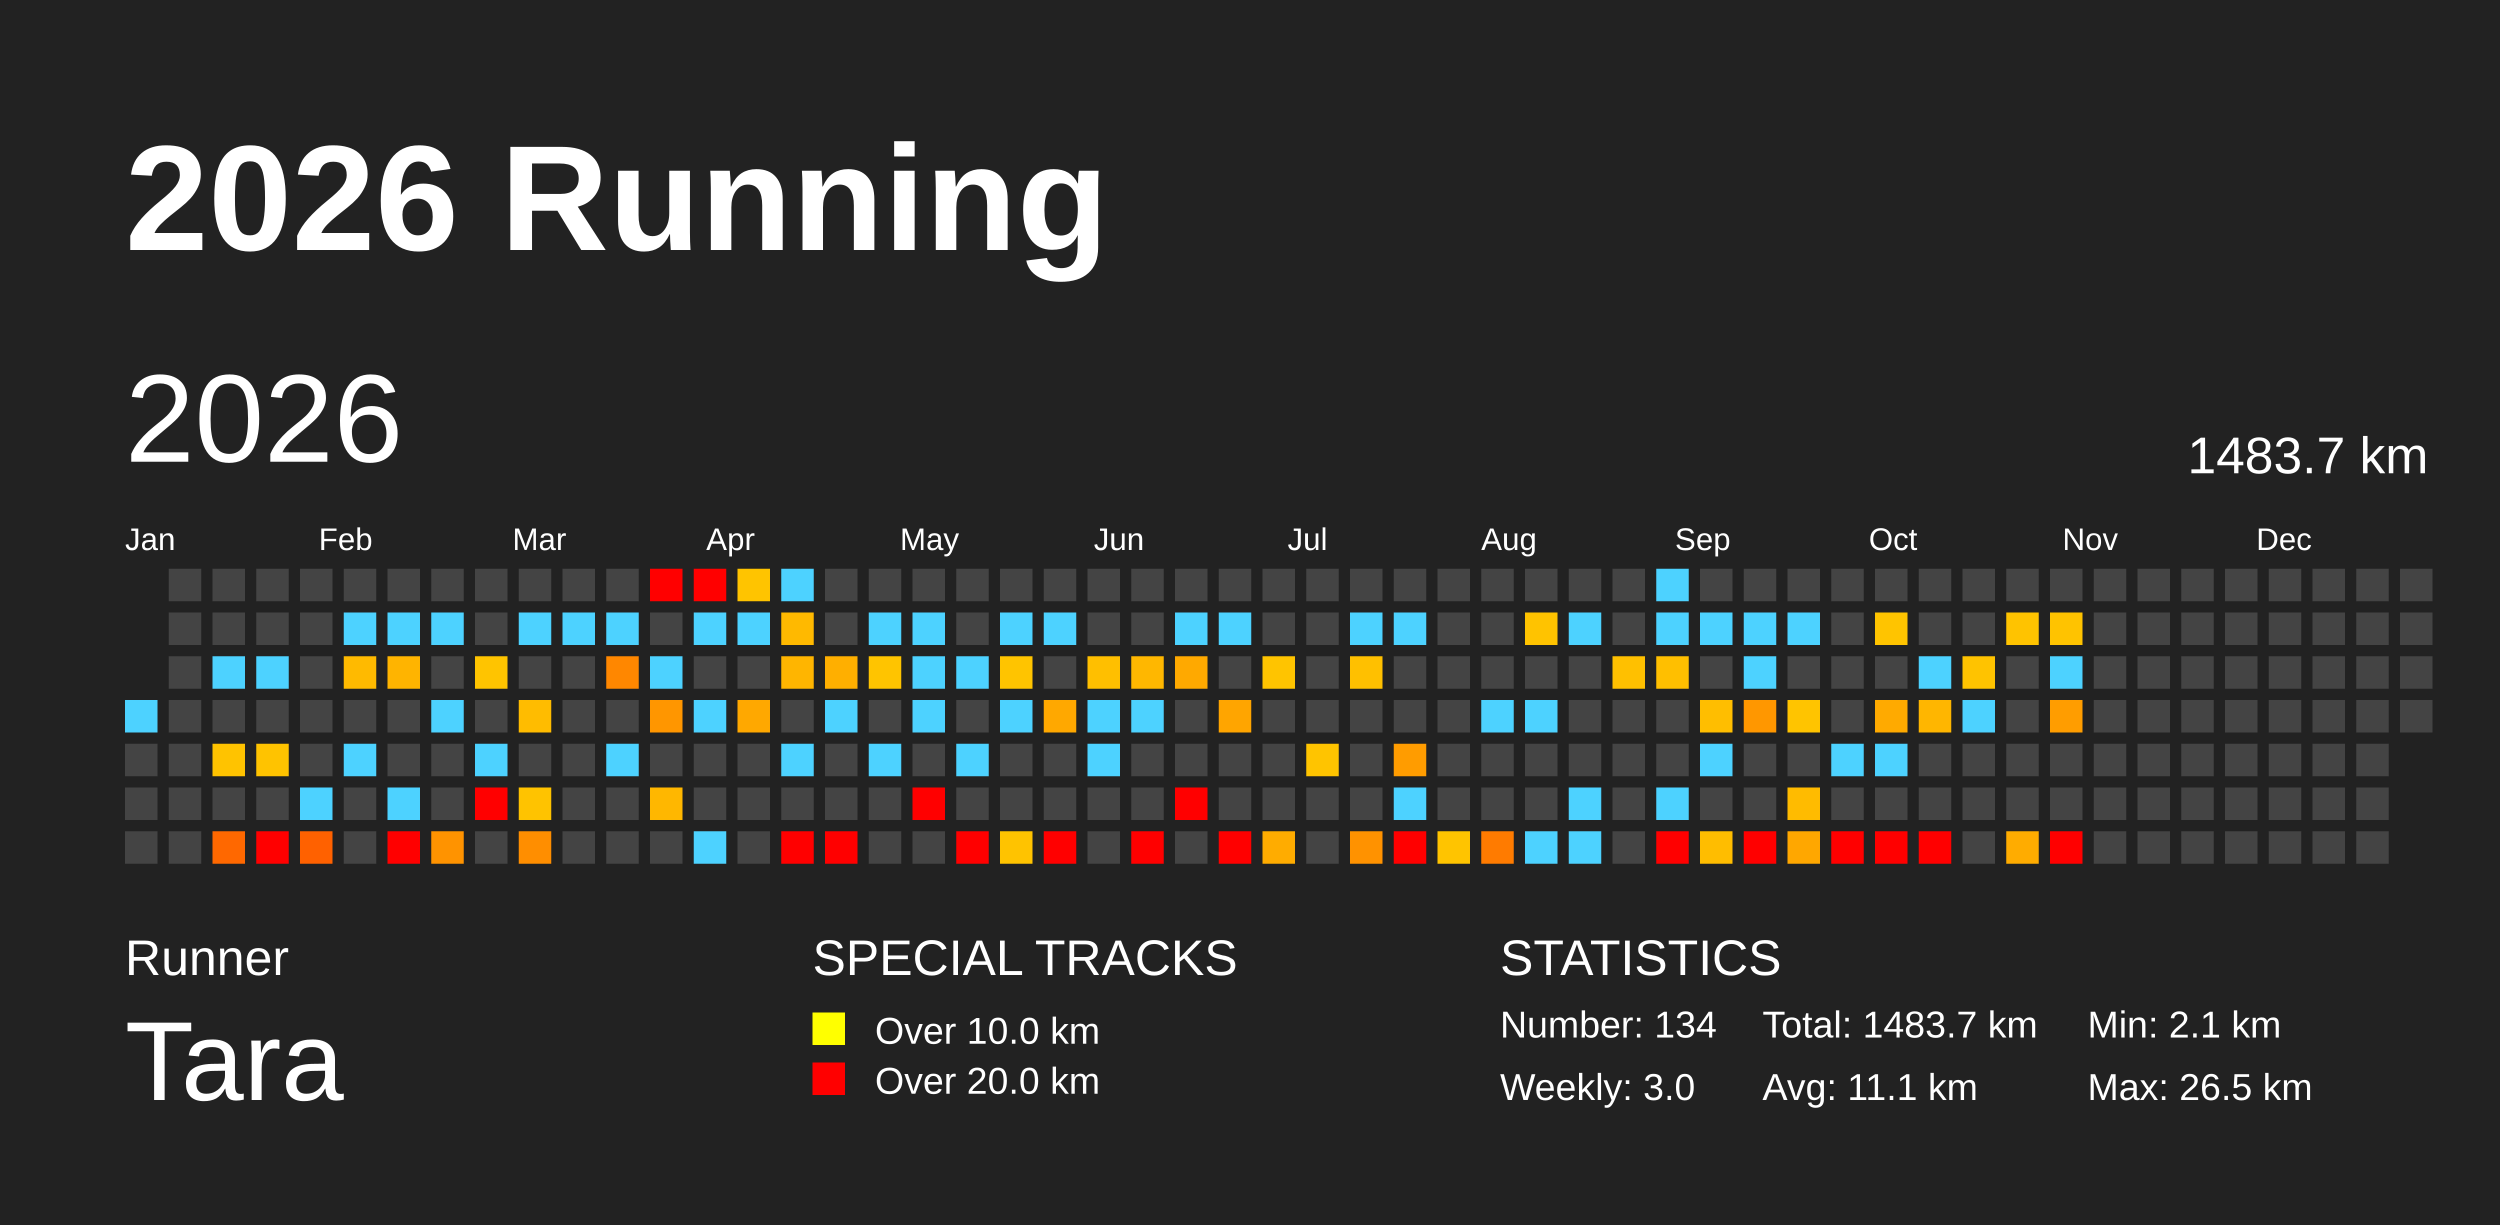
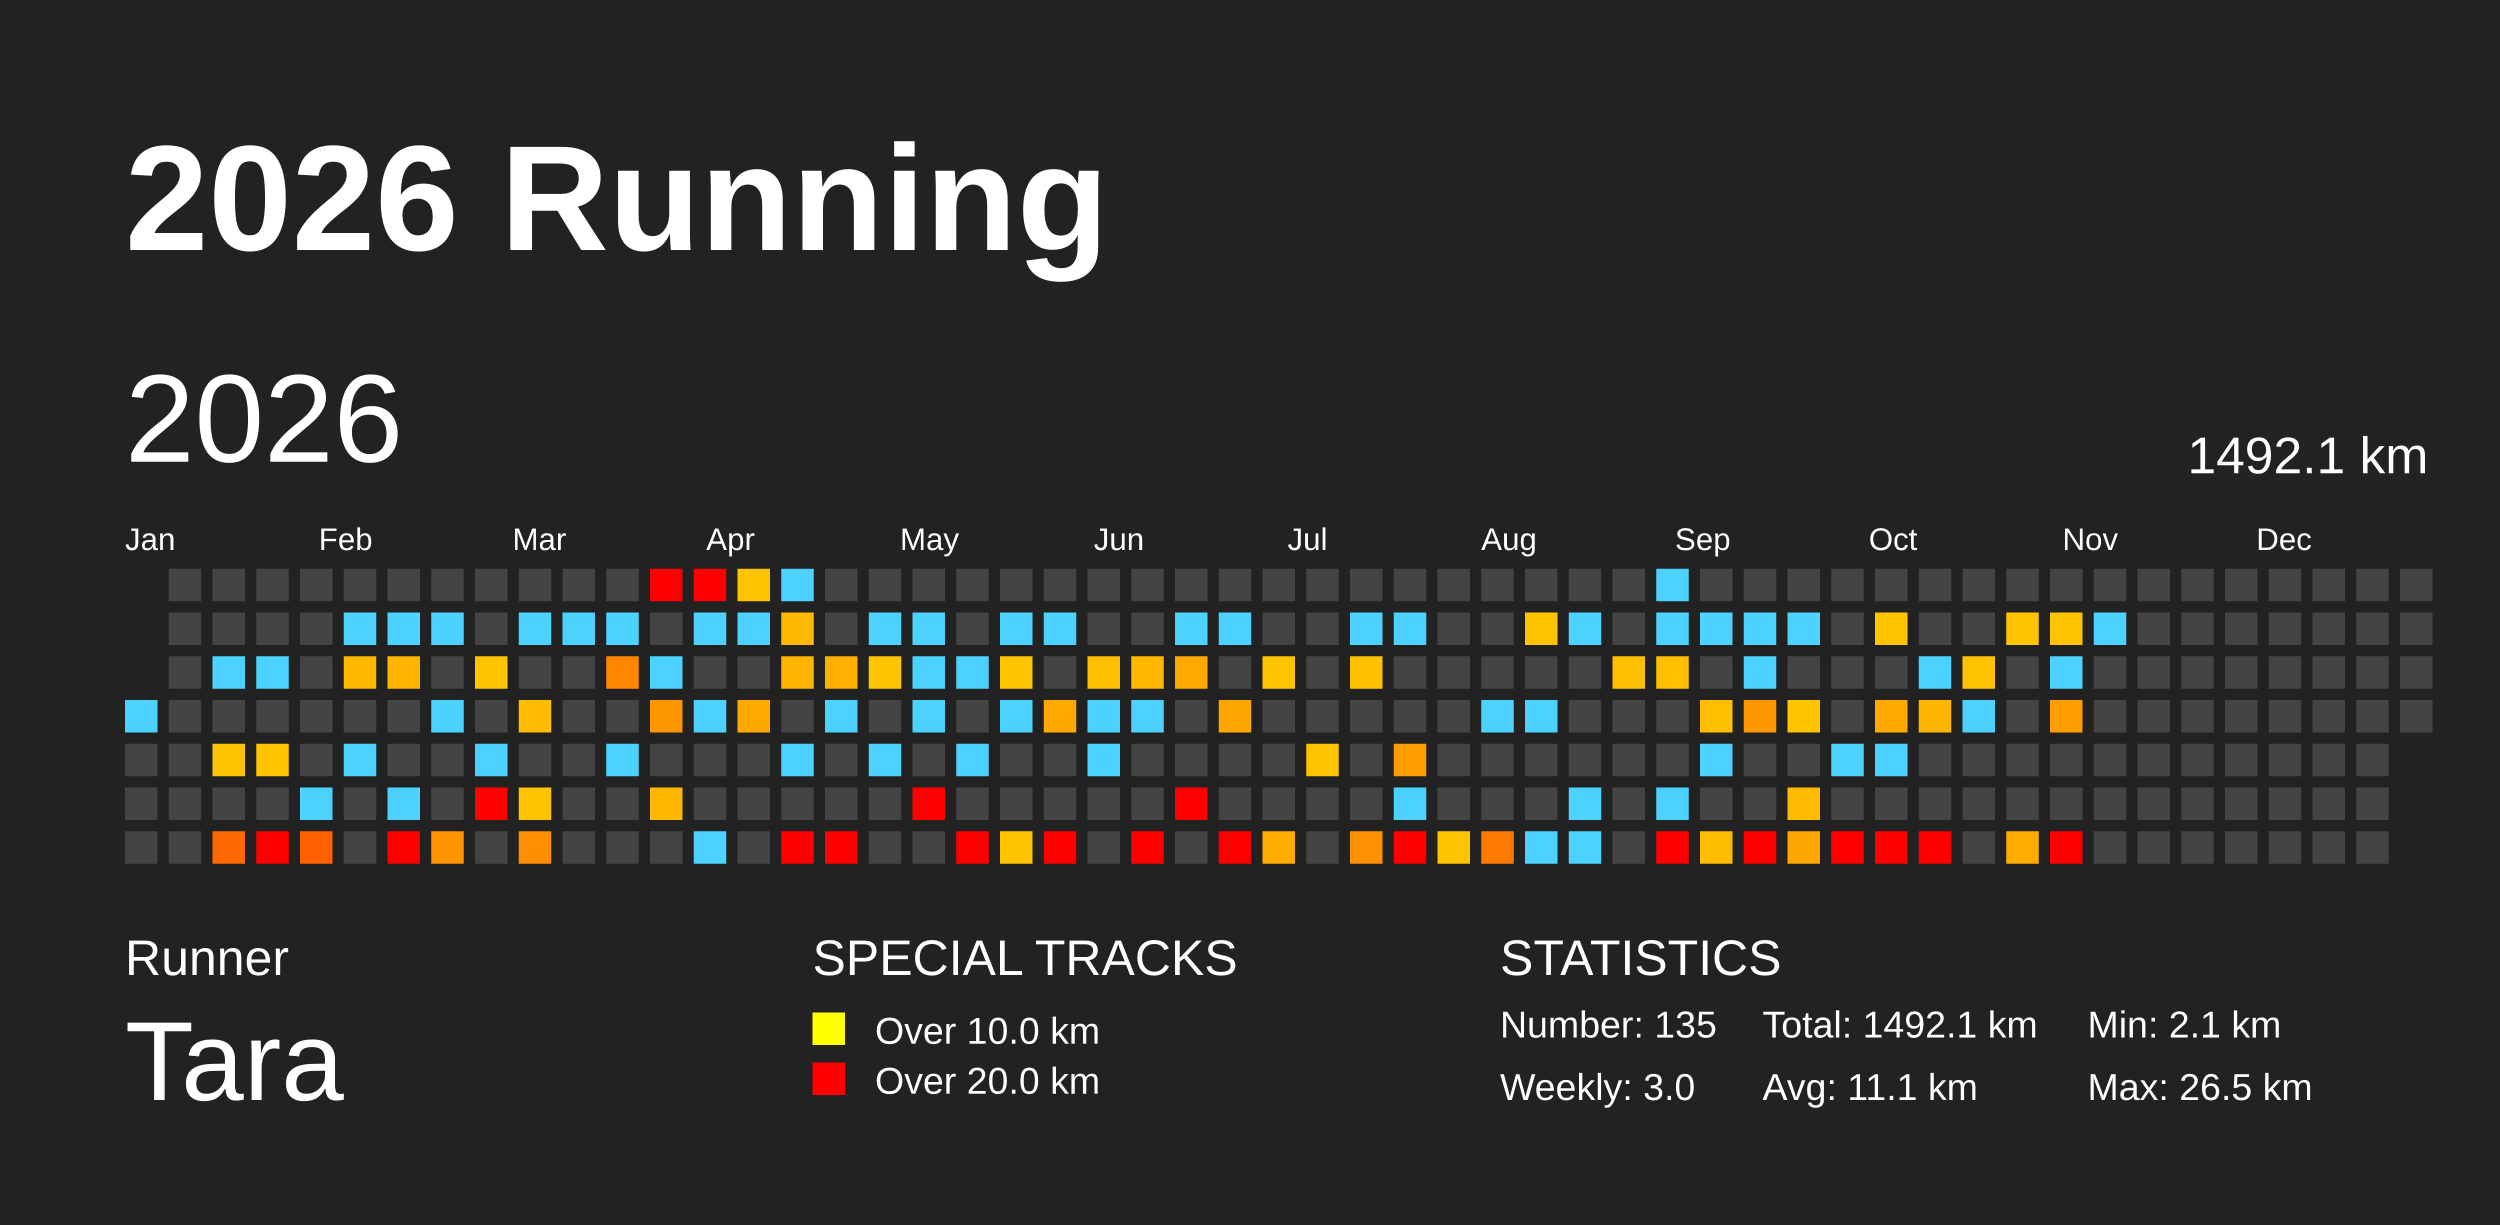
<svg xmlns="http://www.w3.org/2000/svg" baseProfile="full" height="98mm" version="1.1" viewBox="0,0,200,98" width="200mm">
  <defs>
    <pattern height="2" id="indoor-stripe" patternUnits="userSpaceOnUse" width="2">
      <line stroke="white" stroke-opacity="0.45" stroke-width="0.5" x1="0" x2="2" y1="2" y2="0" />
    </pattern>
  </defs>
  <rect fill="#222222" height="98" width="200" x="0" y="0" />
  <text fill="#FFFFFF" style="font-size:12px; font-family:Arial; font-weight:bold;" x="10" y="20">2026 Running</text>
  <text fill="#FFFFFF" style="font-size:4px; font-family:Arial" x="10" y="78">Runner</text>
  <text fill="#FFFFFF" style="font-size:9px; font-family:Arial" x="10" y="88">Tara</text>
  <text fill="#FFFFFF" style="font-size:4px; font-family:Arial" x="65" y="78">SPECIAL TRACKS</text>
  <rect fill="yellow" height="2.6" width="2.6" x="65" y="81" />
  <text fill="#FFFFFF" style="font-size:3px; font-family:Arial" x="70" y="83.5">Over 10.0 km</text>
  <rect fill="red" height="2.6" width="2.6" x="65" y="85" />
  <text fill="#FFFFFF" style="font-size:3px; font-family:Arial" x="70" y="87.5">Over 20.0 km</text>
  <text fill="#FFFFFF" style="font-size:4px; font-family:Arial" x="120" y="78">STATISTICS</text>
-   <text fill="#FFFFFF" style="font-size:3px; font-family:Arial" x="120" y="83">Number: 134</text>
+   <text fill="#FFFFFF" style="font-size:3px; font-family:Arial" x="120" y="83">Number: 135</text>
  <text fill="#FFFFFF" style="font-size:3px; font-family:Arial" x="120" y="88">Weekly: 3.0</text>
-   <text fill="#FFFFFF" style="font-size:3px; font-family:Arial" x="141" y="83">Total: 1483.7 km</text>
+   <text fill="#FFFFFF" style="font-size:3px; font-family:Arial" x="141" y="83">Total: 1492.1 km</text>
  <text fill="#FFFFFF" style="font-size:3px; font-family:Arial" x="141" y="88">Avg: 11.1 km</text>
  <text fill="#FFFFFF" style="font-size:3px; font-family:Arial" x="167" y="83">Min: 2.1 km</text>
  <text fill="#FFFFFF" style="font-size:3px; font-family:Arial" x="167" y="88">Max: 26.5 km</text>
  <text dominant-baseline="hanging" fill="#FFFFFF" style="font-size:10.0px; font-family:Arial;" x="10" y="30">2026</text>
-   <text dominant-baseline="hanging" fill="#FFFFFF" style="font-size:4.125px; font-family:Arial;" x="175" y="35">1483.7 km</text>
+   <text dominant-baseline="hanging" fill="#FFFFFF" style="font-size:4.125px; font-family:Arial;" x="175" y="35">1492.1 km</text>
  <text fill="#FFFFFF" style="font-size:2.5px; font-family:Arial" x="10.0" y="44">Jan</text>
  <text fill="#FFFFFF" style="font-size:2.5px; font-family:Arial" x="25.5" y="44">Feb</text>
  <text fill="#FFFFFF" style="font-size:2.5px; font-family:Arial" x="41.0" y="44">Mar</text>
  <text fill="#FFFFFF" style="font-size:2.5px; font-family:Arial" x="56.5" y="44">Apr</text>
  <text fill="#FFFFFF" style="font-size:2.5px; font-family:Arial" x="72.0" y="44">May</text>
  <text fill="#FFFFFF" style="font-size:2.5px; font-family:Arial" x="87.5" y="44">Jun</text>
  <text fill="#FFFFFF" style="font-size:2.5px; font-family:Arial" x="103.0" y="44">Jul</text>
  <text fill="#FFFFFF" style="font-size:2.5px; font-family:Arial" x="118.5" y="44">Aug</text>
  <text fill="#FFFFFF" style="font-size:2.5px; font-family:Arial" x="134.0" y="44">Sep</text>
  <text fill="#FFFFFF" style="font-size:2.5px; font-family:Arial" x="149.5" y="44">Oct</text>
  <text fill="#FFFFFF" style="font-size:2.5px; font-family:Arial" x="165.0" y="44">Nov</text>
  <text fill="#FFFFFF" style="font-size:2.5px; font-family:Arial" x="180.5" y="44">Dec</text>
  <rect fill="#4dd2ff" height="2.6" width="2.6" x="10.0" y="56.0" />
  <rect fill="#444444" height="2.6" width="2.6" x="10.0" y="59.5" />
  <rect fill="#444444" height="2.6" width="2.6" x="10.0" y="63.0" />
  <rect fill="#444444" height="2.6" width="2.6" x="10.0" y="66.5" />
  <rect fill="#444444" height="2.6" width="2.6" x="13.5" y="45.5" />
  <rect fill="#444444" height="2.6" width="2.6" x="13.5" y="49.0" />
  <rect fill="#444444" height="2.6" width="2.6" x="13.5" y="52.5" />
  <rect fill="#444444" height="2.6" width="2.6" x="13.5" y="56.0" />
  <rect fill="#444444" height="2.6" width="2.6" x="13.5" y="59.5" />
  <rect fill="#444444" height="2.6" width="2.6" x="13.5" y="63.0" />
  <rect fill="#444444" height="2.6" width="2.6" x="13.5" y="66.5" />
  <rect fill="#444444" height="2.6" width="2.6" x="17.0" y="45.5" />
  <rect fill="#444444" height="2.6" width="2.6" x="17.0" y="49.0" />
  <rect fill="#4dd2ff" height="2.6" width="2.6" x="17.0" y="52.5" />
  <rect fill="#444444" height="2.6" width="2.6" x="17.0" y="56.0" />
  <rect fill="#ffc300" height="2.6" width="2.6" x="17.0" y="59.5" />
  <rect fill="#444444" height="2.6" width="2.6" x="17.0" y="63.0" />
  <rect fill="#ff6800" height="2.6" width="2.6" x="17.0" y="66.5" />
  <rect fill="#444444" height="2.6" width="2.6" x="20.5" y="45.5" />
  <rect fill="#444444" height="2.6" width="2.6" x="20.5" y="49.0" />
  <rect fill="#4dd2ff" height="2.6" width="2.6" x="20.5" y="52.5" />
  <rect fill="#444444" height="2.6" width="2.6" x="20.5" y="56.0" />
  <rect fill="#ffc300" height="2.6" width="2.6" x="20.5" y="59.5" />
  <rect fill="#444444" height="2.6" width="2.6" x="20.5" y="63.0" />
  <rect fill="red" height="2.6" width="2.6" x="20.5" y="66.5" />
  <rect fill="#444444" height="2.6" width="2.6" x="24.0" y="45.5" />
  <rect fill="#444444" height="2.6" width="2.6" x="24.0" y="49.0" />
  <rect fill="#444444" height="2.6" width="2.6" x="24.0" y="52.5" />
  <rect fill="#444444" height="2.6" width="2.6" x="24.0" y="56.0" />
  <rect fill="#444444" height="2.6" width="2.6" x="24.0" y="59.5" />
  <rect fill="#4dd2ff" height="2.6" width="2.6" x="24.0" y="63.0" />
  <rect fill="#ff6100" height="2.6" width="2.6" x="24.0" y="66.5" />
  <rect fill="#444444" height="2.6" width="2.6" x="27.5" y="45.5" />
  <rect fill="#4dd2ff" height="2.6" width="2.6" x="27.5" y="49.0" />
  <rect fill="#ffba00" height="2.6" width="2.6" x="27.5" y="52.5" />
  <rect fill="#444444" height="2.6" width="2.6" x="27.5" y="56.0" />
  <rect fill="#4dd2ff" height="2.6" width="2.6" x="27.5" y="59.5" />
  <rect fill="#444444" height="2.6" width="2.6" x="27.5" y="63.0" />
  <rect fill="#444444" height="2.6" width="2.6" x="27.5" y="66.5" />
  <rect fill="#444444" height="2.6" width="2.6" x="31.0" y="45.5" />
  <rect fill="#4dd2ff" height="2.6" width="2.6" x="31.0" y="49.0" />
  <rect fill="#ffb400" height="2.6" width="2.6" x="31.0" y="52.5" />
  <rect fill="#444444" height="2.6" width="2.6" x="31.0" y="56.0" />
  <rect fill="#444444" height="2.6" width="2.6" x="31.0" y="59.5" />
  <rect fill="#4dd2ff" height="2.6" width="2.6" x="31.0" y="63.0" />
  <rect fill="red" height="2.6" width="2.6" x="31.0" y="66.5" />
  <rect fill="#444444" height="2.6" width="2.6" x="34.5" y="45.5" />
  <rect fill="#4dd2ff" height="2.6" width="2.6" x="34.5" y="49.0" />
  <rect fill="#444444" height="2.6" width="2.6" x="34.5" y="52.5" />
  <rect fill="#4dd2ff" height="2.6" width="2.6" x="34.5" y="56.0" />
  <rect fill="#444444" height="2.6" width="2.6" x="34.5" y="59.5" />
  <rect fill="#444444" height="2.6" width="2.6" x="34.5" y="63.0" />
  <rect fill="#ff9300" height="2.6" width="2.6" x="34.5" y="66.5" />
  <rect fill="#444444" height="2.6" width="2.6" x="38.0" y="45.5" />
  <rect fill="#444444" height="2.6" width="2.6" x="38.0" y="49.0" />
  <rect fill="#ffc400" height="2.6" width="2.6" x="38.0" y="52.5" />
  <rect fill="#444444" height="2.6" width="2.6" x="38.0" y="56.0" />
  <rect fill="#4dd2ff" height="2.6" width="2.6" x="38.0" y="59.5" />
  <rect fill="red" height="2.6" width="2.6" x="38.0" y="63.0" />
  <rect fill="#444444" height="2.6" width="2.6" x="38.0" y="66.5" />
  <rect fill="#444444" height="2.6" width="2.6" x="41.5" y="45.5" />
  <rect fill="#4dd2ff" height="2.6" width="2.6" x="41.5" y="49.0" />
  <rect fill="#444444" height="2.6" width="2.6" x="41.5" y="52.5" />
  <rect fill="#ffbc00" height="2.6" width="2.6" x="41.5" y="56.0" />
  <rect fill="#444444" height="2.6" width="2.6" x="41.5" y="59.5" />
  <rect fill="#ffc300" height="2.6" width="2.6" x="41.5" y="63.0" />
  <rect fill="#ff8e00" height="2.6" width="2.6" x="41.5" y="66.5" />
  <rect fill="#444444" height="2.6" width="2.6" x="45.0" y="45.5" />
  <rect fill="#4dd2ff" height="2.6" width="2.6" x="45.0" y="49.0" />
  <rect fill="#444444" height="2.6" width="2.6" x="45.0" y="52.5" />
  <rect fill="#444444" height="2.6" width="2.6" x="45.0" y="56.0" />
  <rect fill="#444444" height="2.6" width="2.6" x="45.0" y="59.5" />
  <rect fill="#444444" height="2.6" width="2.6" x="45.0" y="63.0" />
  <rect fill="#444444" height="2.6" width="2.6" x="45.0" y="66.5" />
  <rect fill="#444444" height="2.6" width="2.6" x="48.5" y="45.5" />
  <rect fill="#4dd2ff" height="2.6" width="2.6" x="48.5" y="49.0" />
  <rect fill="#ff8700" height="2.6" width="2.6" x="48.5" y="52.5" />
  <rect fill="#444444" height="2.6" width="2.6" x="48.5" y="56.0" />
  <rect fill="#4dd2ff" height="2.6" width="2.6" x="48.5" y="59.5" />
  <rect fill="#444444" height="2.6" width="2.6" x="48.5" y="63.0" />
  <rect fill="#444444" height="2.6" width="2.6" x="48.5" y="66.5" />
  <rect fill="red" height="2.6" width="2.6" x="52.0" y="45.5" />
  <rect fill="#444444" height="2.6" width="2.6" x="52.0" y="49.0" />
  <rect fill="#4dd2ff" height="2.6" width="2.6" x="52.0" y="52.5" />
  <rect fill="#ff9600" height="2.6" width="2.6" x="52.0" y="56.0" />
  <rect fill="#444444" height="2.6" width="2.6" x="52.0" y="59.5" />
  <rect fill="#ffb700" height="2.6" width="2.6" x="52.0" y="63.0" />
  <rect fill="#444444" height="2.6" width="2.6" x="52.0" y="66.5" />
  <rect fill="red" height="2.6" width="2.6" x="55.5" y="45.5" />
  <rect fill="#4dd2ff" height="2.6" width="2.6" x="55.5" y="49.0" />
  <rect fill="#444444" height="2.6" width="2.6" x="55.5" y="52.5" />
  <rect fill="#4dd2ff" height="2.6" width="2.6" x="55.5" y="56.0" />
  <rect fill="#444444" height="2.6" width="2.6" x="55.5" y="59.5" />
  <rect fill="#444444" height="2.6" width="2.6" x="55.5" y="63.0" />
  <rect fill="#4dd2ff" height="2.6" width="2.6" x="55.5" y="66.5" />
  <rect fill="#ffc400" height="2.6" width="2.6" x="59.0" y="45.5" />
  <rect fill="#4dd2ff" height="2.6" width="2.6" x="59.0" y="49.0" />
  <rect fill="#444444" height="2.6" width="2.6" x="59.0" y="52.5" />
  <rect fill="#ffa800" height="2.6" width="2.6" x="59.0" y="56.0" />
  <rect fill="#444444" height="2.6" width="2.6" x="59.0" y="59.5" />
  <rect fill="#444444" height="2.6" width="2.6" x="59.0" y="63.0" />
  <rect fill="#444444" height="2.6" width="2.6" x="59.0" y="66.5" />
  <rect fill="#4dd2ff" height="2.6" width="2.6" x="62.5" y="45.5" />
  <rect fill="#ffb900" height="2.6" width="2.6" x="62.5" y="49.0" />
  <rect fill="#ffb500" height="2.6" width="2.6" x="62.5" y="52.5" />
  <rect fill="#444444" height="2.6" width="2.6" x="62.5" y="56.0" />
  <rect fill="#4dd2ff" height="2.6" width="2.6" x="62.5" y="59.5" />
  <rect fill="#444444" height="2.6" width="2.6" x="62.5" y="63.0" />
  <rect fill="red" height="2.6" width="2.6" x="62.5" y="66.5" />
  <rect fill="#444444" height="2.6" width="2.6" x="66.0" y="45.5" />
  <rect fill="#444444" height="2.6" width="2.6" x="66.0" y="49.0" />
  <rect fill="#ffaf00" height="2.6" width="2.6" x="66.0" y="52.5" />
  <rect fill="#4dd2ff" height="2.6" width="2.6" x="66.0" y="56.0" />
  <rect fill="#444444" height="2.6" width="2.6" x="66.0" y="59.5" />
  <rect fill="#444444" height="2.6" width="2.6" x="66.0" y="63.0" />
  <rect fill="red" height="2.6" width="2.6" x="66.0" y="66.5" />
  <rect fill="#444444" height="2.6" width="2.6" x="69.5" y="45.5" />
  <rect fill="#4dd2ff" height="2.6" width="2.6" x="69.5" y="49.0" />
  <rect fill="#ffc400" height="2.6" width="2.6" x="69.5" y="52.5" />
  <rect fill="#444444" height="2.6" width="2.6" x="69.5" y="56.0" />
  <rect fill="#4dd2ff" height="2.6" width="2.6" x="69.5" y="59.5" />
  <rect fill="#444444" height="2.6" width="2.6" x="69.5" y="63.0" />
  <rect fill="#444444" height="2.6" width="2.6" x="69.5" y="66.5" />
  <rect fill="#444444" height="2.6" width="2.6" x="73.0" y="45.5" />
  <rect fill="#4dd2ff" height="2.6" width="2.6" x="73.0" y="49.0" />
  <rect fill="#4dd2ff" height="2.6" width="2.6" x="73.0" y="52.5" />
  <rect fill="#4dd2ff" height="2.6" width="2.6" x="73.0" y="56.0" />
  <rect fill="#444444" height="2.6" width="2.6" x="73.0" y="59.5" />
  <rect fill="red" height="2.6" width="2.6" x="73.0" y="63.0" />
  <rect fill="#444444" height="2.6" width="2.6" x="73.0" y="66.5" />
  <rect fill="#444444" height="2.6" width="2.6" x="76.5" y="45.5" />
  <rect fill="#444444" height="2.6" width="2.6" x="76.5" y="49.0" />
  <rect fill="#4dd2ff" height="2.6" width="2.6" x="76.5" y="52.5" />
  <rect fill="#444444" height="2.6" width="2.6" x="76.5" y="56.0" />
  <rect fill="#4dd2ff" height="2.6" width="2.6" x="76.5" y="59.5" />
  <rect fill="#444444" height="2.6" width="2.6" x="76.5" y="63.0" />
  <rect fill="red" height="2.6" width="2.6" x="76.5" y="66.5" />
  <rect fill="#444444" height="2.6" width="2.6" x="80.0" y="45.5" />
  <rect fill="#4dd2ff" height="2.6" width="2.6" x="80.0" y="49.0" />
  <rect fill="#ffc400" height="2.6" width="2.6" x="80.0" y="52.5" />
  <rect fill="#4dd2ff" height="2.6" width="2.6" x="80.0" y="56.0" />
  <rect fill="#444444" height="2.6" width="2.6" x="80.0" y="59.5" />
  <rect fill="#444444" height="2.6" width="2.6" x="80.0" y="63.0" />
  <rect fill="#ffc300" height="2.6" width="2.6" x="80.0" y="66.5" />
  <rect fill="#444444" height="2.6" width="2.6" x="83.5" y="45.5" />
  <rect fill="#4dd2ff" height="2.6" width="2.6" x="83.5" y="49.0" />
  <rect fill="#444444" height="2.6" width="2.6" x="83.5" y="52.5" />
  <rect fill="#ffa800" height="2.6" width="2.6" x="83.5" y="56.0" />
  <rect fill="#444444" height="2.6" width="2.6" x="83.5" y="59.5" />
  <rect fill="#444444" height="2.6" width="2.6" x="83.5" y="63.0" />
  <rect fill="red" height="2.6" width="2.6" x="83.5" y="66.5" />
  <rect fill="#444444" height="2.6" width="2.6" x="87.0" y="45.5" />
  <rect fill="#444444" height="2.6" width="2.6" x="87.0" y="49.0" />
  <rect fill="#ffbf00" height="2.6" width="2.6" x="87.0" y="52.5" />
  <rect fill="#4dd2ff" height="2.6" width="2.6" x="87.0" y="56.0" />
  <rect fill="#4dd2ff" height="2.6" width="2.6" x="87.0" y="59.5" />
  <rect fill="#444444" height="2.6" width="2.6" x="87.0" y="63.0" />
  <rect fill="#444444" height="2.6" width="2.6" x="87.0" y="66.5" />
  <rect fill="#444444" height="2.6" width="2.6" x="90.5" y="45.5" />
  <rect fill="#444444" height="2.6" width="2.6" x="90.5" y="49.0" />
  <rect fill="#ffb700" height="2.6" width="2.6" x="90.5" y="52.5" />
  <rect fill="#4dd2ff" height="2.6" width="2.6" x="90.5" y="56.0" />
  <rect fill="#444444" height="2.6" width="2.6" x="90.5" y="59.5" />
  <rect fill="#444444" height="2.6" width="2.6" x="90.5" y="63.0" />
  <rect fill="red" height="2.6" width="2.6" x="90.5" y="66.5" />
  <rect fill="#444444" height="2.6" width="2.6" x="94.0" y="45.5" />
  <rect fill="#4dd2ff" height="2.6" width="2.6" x="94.0" y="49.0" />
  <rect fill="#ffa900" height="2.6" width="2.6" x="94.0" y="52.5" />
  <rect fill="#444444" height="2.6" width="2.6" x="94.0" y="56.0" />
  <rect fill="#444444" height="2.6" width="2.6" x="94.0" y="59.5" />
  <rect fill="red" height="2.6" width="2.6" x="94.0" y="63.0" />
  <rect fill="#444444" height="2.6" width="2.6" x="94.0" y="66.5" />
  <rect fill="#444444" height="2.6" width="2.6" x="97.5" y="45.5" />
  <rect fill="#4dd2ff" height="2.6" width="2.6" x="97.5" y="49.0" />
  <rect fill="#444444" height="2.6" width="2.6" x="97.5" y="52.5" />
  <rect fill="#ffa500" height="2.6" width="2.6" x="97.5" y="56.0" />
  <rect fill="#444444" height="2.6" width="2.6" x="97.5" y="59.5" />
  <rect fill="#444444" height="2.6" width="2.6" x="97.5" y="63.0" />
  <rect fill="red" height="2.6" width="2.6" x="97.5" y="66.5" />
  <rect fill="#444444" height="2.6" width="2.6" x="101.0" y="45.5" />
  <rect fill="#444444" height="2.6" width="2.6" x="101.0" y="49.0" />
  <rect fill="#ffc400" height="2.6" width="2.6" x="101.0" y="52.5" />
  <rect fill="#444444" height="2.6" width="2.6" x="101.0" y="56.0" />
  <rect fill="#444444" height="2.6" width="2.6" x="101.0" y="59.5" />
  <rect fill="#444444" height="2.6" width="2.6" x="101.0" y="63.0" />
  <rect fill="#ffac00" height="2.6" width="2.6" x="101.0" y="66.5" />
  <rect fill="#444444" height="2.6" width="2.6" x="104.5" y="45.5" />
  <rect fill="#444444" height="2.6" width="2.6" x="104.5" y="49.0" />
  <rect fill="#444444" height="2.6" width="2.6" x="104.5" y="52.5" />
  <rect fill="#444444" height="2.6" width="2.6" x="104.5" y="56.0" />
  <rect fill="#ffc400" height="2.6" width="2.6" x="104.5" y="59.5" />
  <rect fill="#444444" height="2.6" width="2.6" x="104.5" y="63.0" />
  <rect fill="#444444" height="2.6" width="2.6" x="104.5" y="66.5" />
  <rect fill="#444444" height="2.6" width="2.6" x="108.0" y="45.5" />
  <rect fill="#4dd2ff" height="2.6" width="2.6" x="108.0" y="49.0" />
  <rect fill="#ffc000" height="2.6" width="2.6" x="108.0" y="52.5" />
  <rect fill="#444444" height="2.6" width="2.6" x="108.0" y="56.0" />
  <rect fill="#444444" height="2.6" width="2.6" x="108.0" y="59.5" />
  <rect fill="#444444" height="2.6" width="2.6" x="108.0" y="63.0" />
  <rect fill="#ff9200" height="2.6" width="2.6" x="108.0" y="66.5" />
  <rect fill="#444444" height="2.6" width="2.6" x="111.5" y="45.5" />
  <rect fill="#4dd2ff" height="2.6" width="2.6" x="111.5" y="49.0" />
  <rect fill="#444444" height="2.6" width="2.6" x="111.5" y="52.5" />
  <rect fill="#444444" height="2.6" width="2.6" x="111.5" y="56.0" />
  <rect fill="#ff9c00" height="2.6" width="2.6" x="111.5" y="59.5" />
  <rect fill="#4dd2ff" height="2.6" width="2.6" x="111.5" y="63.0" />
  <rect fill="red" height="2.6" width="2.6" x="111.5" y="66.5" />
  <rect fill="#444444" height="2.6" width="2.6" x="115.0" y="45.5" />
  <rect fill="#444444" height="2.6" width="2.6" x="115.0" y="49.0" />
  <rect fill="#444444" height="2.6" width="2.6" x="115.0" y="52.5" />
  <rect fill="#444444" height="2.6" width="2.6" x="115.0" y="56.0" />
  <rect fill="#444444" height="2.6" width="2.6" x="115.0" y="59.5" />
  <rect fill="#444444" height="2.6" width="2.6" x="115.0" y="63.0" />
  <rect fill="#ffc400" height="2.6" width="2.6" x="115.0" y="66.5" />
  <rect fill="#444444" height="2.6" width="2.6" x="118.5" y="45.5" />
  <rect fill="#444444" height="2.6" width="2.6" x="118.5" y="49.0" />
  <rect fill="#444444" height="2.6" width="2.6" x="118.5" y="52.5" />
  <rect fill="#4dd2ff" height="2.6" width="2.6" x="118.5" y="56.0" />
  <rect fill="#444444" height="2.6" width="2.6" x="118.5" y="59.5" />
  <rect fill="#444444" height="2.6" width="2.6" x="118.5" y="63.0" />
  <rect fill="#ff7b00" height="2.6" width="2.6" x="118.5" y="66.5" />
  <rect fill="#444444" height="2.6" width="2.6" x="122.0" y="45.5" />
  <rect fill="#ffc300" height="2.6" width="2.6" x="122.0" y="49.0" />
  <rect fill="#444444" height="2.6" width="2.6" x="122.0" y="52.5" />
  <rect fill="#4dd2ff" height="2.6" width="2.6" x="122.0" y="56.0" />
  <rect fill="#444444" height="2.6" width="2.6" x="122.0" y="59.5" />
  <rect fill="#444444" height="2.6" width="2.6" x="122.0" y="63.0" />
  <rect fill="#4dd2ff" height="2.6" width="2.6" x="122.0" y="66.5" />
  <rect fill="#444444" height="2.6" width="2.6" x="125.5" y="45.5" />
  <rect fill="#4dd2ff" height="2.6" width="2.6" x="125.5" y="49.0" />
  <rect fill="#444444" height="2.6" width="2.6" x="125.5" y="52.5" />
  <rect fill="#444444" height="2.6" width="2.6" x="125.5" y="56.0" />
  <rect fill="#444444" height="2.6" width="2.6" x="125.5" y="59.5" />
  <rect fill="#4dd2ff" height="2.6" width="2.6" x="125.5" y="63.0" />
  <rect fill="#4dd2ff" height="2.6" width="2.6" x="125.5" y="66.5" />
  <rect fill="#444444" height="2.6" width="2.6" x="129.0" y="45.5" />
  <rect fill="#444444" height="2.6" width="2.6" x="129.0" y="49.0" />
  <rect fill="#ffc000" height="2.6" width="2.6" x="129.0" y="52.5" />
  <rect fill="#444444" height="2.6" width="2.6" x="129.0" y="56.0" />
  <rect fill="#444444" height="2.6" width="2.6" x="129.0" y="59.5" />
  <rect fill="#444444" height="2.6" width="2.6" x="129.0" y="63.0" />
  <rect fill="#444444" height="2.6" width="2.6" x="129.0" y="66.5" />
  <rect fill="#4dd2ff" height="2.6" width="2.6" x="132.5" y="45.5" />
  <rect fill="#4dd2ff" height="2.6" width="2.6" x="132.5" y="49.0" />
  <rect fill="#ffbf00" height="2.6" width="2.6" x="132.5" y="52.5" />
  <rect fill="#444444" height="2.6" width="2.6" x="132.5" y="56.0" />
  <rect fill="#444444" height="2.6" width="2.6" x="132.5" y="59.5" />
  <rect fill="#4dd2ff" height="2.6" width="2.6" x="132.5" y="63.0" />
  <rect fill="red" height="2.6" width="2.6" x="132.5" y="66.5" />
  <rect fill="#444444" height="2.6" width="2.6" x="136.0" y="45.5" />
  <rect fill="#4dd2ff" height="2.6" width="2.6" x="136.0" y="49.0" />
  <rect fill="#444444" height="2.6" width="2.6" x="136.0" y="52.5" />
  <rect fill="#ffbe00" height="2.6" width="2.6" x="136.0" y="56.0" />
  <rect fill="#4dd2ff" height="2.6" width="2.6" x="136.0" y="59.5" />
  <rect fill="#444444" height="2.6" width="2.6" x="136.0" y="63.0" />
  <rect fill="#ffbd00" height="2.6" width="2.6" x="136.0" y="66.5" />
  <rect fill="#444444" height="2.6" width="2.6" x="139.5" y="45.5" />
  <rect fill="#4dd2ff" height="2.6" width="2.6" x="139.5" y="49.0" />
  <rect fill="#4dd2ff" height="2.6" width="2.6" x="139.5" y="52.5" />
  <rect fill="#ff9700" height="2.6" width="2.6" x="139.5" y="56.0" />
  <rect fill="#444444" height="2.6" width="2.6" x="139.5" y="59.5" />
  <rect fill="#444444" height="2.6" width="2.6" x="139.5" y="63.0" />
  <rect fill="red" height="2.6" width="2.6" x="139.5" y="66.5" />
  <rect fill="#444444" height="2.6" width="2.6" x="143.0" y="45.5" />
  <rect fill="#4dd2ff" height="2.6" width="2.6" x="143.0" y="49.0" />
  <rect fill="#444444" height="2.6" width="2.6" x="143.0" y="52.5" />
  <rect fill="#ffc400" height="2.6" width="2.6" x="143.0" y="56.0" />
  <rect fill="#444444" height="2.6" width="2.6" x="143.0" y="59.5" />
  <rect fill="#ffbb00" height="2.6" width="2.6" x="143.0" y="63.0" />
  <rect fill="#ffa700" height="2.6" width="2.6" x="143.0" y="66.5" />
  <rect fill="#444444" height="2.6" width="2.6" x="146.5" y="45.5" />
  <rect fill="#444444" height="2.6" width="2.6" x="146.5" y="49.0" />
  <rect fill="#444444" height="2.6" width="2.6" x="146.5" y="52.5" />
  <rect fill="#444444" height="2.6" width="2.6" x="146.5" y="56.0" />
  <rect fill="#4dd2ff" height="2.6" width="2.6" x="146.5" y="59.5" />
  <rect fill="#444444" height="2.6" width="2.6" x="146.5" y="63.0" />
  <rect fill="red" height="2.6" width="2.6" x="146.5" y="66.5" />
  <rect fill="#444444" height="2.6" width="2.6" x="150.0" y="45.5" />
  <rect fill="#ffc400" height="2.6" width="2.6" x="150.0" y="49.0" />
  <rect fill="#444444" height="2.6" width="2.6" x="150.0" y="52.5" />
  <rect fill="#ffaa00" height="2.6" width="2.6" x="150.0" y="56.0" />
  <rect fill="#4dd2ff" height="2.6" width="2.6" x="150.0" y="59.5" />
  <rect fill="#444444" height="2.6" width="2.6" x="150.0" y="63.0" />
  <rect fill="red" height="2.6" width="2.6" x="150.0" y="66.5" />
  <rect fill="#444444" height="2.6" width="2.6" x="153.5" y="45.5" />
  <rect fill="#444444" height="2.6" width="2.6" x="153.5" y="49.0" />
  <rect fill="#4dd2ff" height="2.6" width="2.6" x="153.5" y="52.5" />
  <rect fill="#ffb600" height="2.6" width="2.6" x="153.5" y="56.0" />
  <rect fill="#444444" height="2.6" width="2.6" x="153.5" y="59.5" />
  <rect fill="#444444" height="2.6" width="2.6" x="153.5" y="63.0" />
  <rect fill="red" height="2.6" width="2.6" x="153.5" y="66.5" />
  <rect fill="#444444" height="2.6" width="2.6" x="157.0" y="45.5" />
  <rect fill="#444444" height="2.6" width="2.6" x="157.0" y="49.0" />
  <rect fill="#ffc300" height="2.6" width="2.6" x="157.0" y="52.5" />
  <rect fill="#4dd2ff" height="2.6" width="2.6" x="157.0" y="56.0" />
  <rect fill="#444444" height="2.6" width="2.6" x="157.0" y="59.5" />
  <rect fill="#444444" height="2.6" width="2.6" x="157.0" y="63.0" />
  <rect fill="#444444" height="2.6" width="2.6" x="157.0" y="66.5" />
  <rect fill="#444444" height="2.6" width="2.6" x="160.5" y="45.5" />
  <rect fill="#ffc300" height="2.6" width="2.6" x="160.5" y="49.0" />
  <rect fill="#444444" height="2.6" width="2.6" x="160.5" y="52.5" />
  <rect fill="#444444" height="2.6" width="2.6" x="160.5" y="56.0" />
  <rect fill="#444444" height="2.6" width="2.6" x="160.5" y="59.5" />
  <rect fill="#444444" height="2.6" width="2.6" x="160.5" y="63.0" />
  <rect fill="#ffac00" height="2.6" width="2.6" x="160.5" y="66.5" />
  <rect fill="#444444" height="2.6" width="2.6" x="164.0" y="45.5" />
  <rect fill="#ffc300" height="2.6" width="2.6" x="164.0" y="49.0" />
  <rect fill="#4dd2ff" height="2.6" width="2.6" x="164.0" y="52.5" />
  <rect fill="#ff9d00" height="2.6" width="2.6" x="164.0" y="56.0" />
  <rect fill="#444444" height="2.6" width="2.6" x="164.0" y="59.5" />
  <rect fill="#444444" height="2.6" width="2.6" x="164.0" y="63.0" />
  <rect fill="red" height="2.6" width="2.6" x="164.0" y="66.5" />
  <rect fill="#444444" height="2.6" width="2.6" x="167.5" y="45.5" />
-   <rect fill="#444444" height="2.6" width="2.6" x="167.5" y="49.0" />
+   <rect fill="#4dd2ff" height="2.6" width="2.6" x="167.5" y="49.0" />
  <rect fill="#444444" height="2.6" width="2.6" x="167.5" y="52.5" />
  <rect fill="#444444" height="2.6" width="2.6" x="167.5" y="56.0" />
  <rect fill="#444444" height="2.6" width="2.6" x="167.5" y="59.5" />
  <rect fill="#444444" height="2.6" width="2.6" x="167.5" y="63.0" />
  <rect fill="#444444" height="2.6" width="2.6" x="167.5" y="66.5" />
  <rect fill="#444444" height="2.6" width="2.6" x="171.0" y="45.5" />
  <rect fill="#444444" height="2.6" width="2.6" x="171.0" y="49.0" />
  <rect fill="#444444" height="2.6" width="2.6" x="171.0" y="52.5" />
  <rect fill="#444444" height="2.6" width="2.6" x="171.0" y="56.0" />
  <rect fill="#444444" height="2.6" width="2.6" x="171.0" y="59.5" />
  <rect fill="#444444" height="2.6" width="2.6" x="171.0" y="63.0" />
  <rect fill="#444444" height="2.6" width="2.6" x="171.0" y="66.5" />
  <rect fill="#444444" height="2.6" width="2.6" x="174.5" y="45.5" />
  <rect fill="#444444" height="2.6" width="2.6" x="174.5" y="49.0" />
  <rect fill="#444444" height="2.6" width="2.6" x="174.5" y="52.5" />
  <rect fill="#444444" height="2.6" width="2.6" x="174.5" y="56.0" />
  <rect fill="#444444" height="2.6" width="2.6" x="174.5" y="59.5" />
  <rect fill="#444444" height="2.6" width="2.6" x="174.5" y="63.0" />
  <rect fill="#444444" height="2.6" width="2.6" x="174.5" y="66.5" />
  <rect fill="#444444" height="2.6" width="2.6" x="178.0" y="45.5" />
  <rect fill="#444444" height="2.6" width="2.6" x="178.0" y="49.0" />
  <rect fill="#444444" height="2.6" width="2.6" x="178.0" y="52.5" />
  <rect fill="#444444" height="2.6" width="2.6" x="178.0" y="56.0" />
  <rect fill="#444444" height="2.6" width="2.6" x="178.0" y="59.5" />
  <rect fill="#444444" height="2.6" width="2.6" x="178.0" y="63.0" />
  <rect fill="#444444" height="2.6" width="2.6" x="178.0" y="66.5" />
  <rect fill="#444444" height="2.6" width="2.6" x="181.5" y="45.5" />
  <rect fill="#444444" height="2.6" width="2.6" x="181.5" y="49.0" />
  <rect fill="#444444" height="2.6" width="2.6" x="181.5" y="52.5" />
  <rect fill="#444444" height="2.6" width="2.6" x="181.5" y="56.0" />
  <rect fill="#444444" height="2.6" width="2.6" x="181.5" y="59.5" />
  <rect fill="#444444" height="2.6" width="2.6" x="181.5" y="63.0" />
  <rect fill="#444444" height="2.6" width="2.6" x="181.5" y="66.5" />
  <rect fill="#444444" height="2.6" width="2.6" x="185.0" y="45.5" />
  <rect fill="#444444" height="2.6" width="2.6" x="185.0" y="49.0" />
  <rect fill="#444444" height="2.6" width="2.6" x="185.0" y="52.5" />
  <rect fill="#444444" height="2.6" width="2.6" x="185.0" y="56.0" />
  <rect fill="#444444" height="2.6" width="2.6" x="185.0" y="59.5" />
  <rect fill="#444444" height="2.6" width="2.6" x="185.0" y="63.0" />
  <rect fill="#444444" height="2.6" width="2.6" x="185.0" y="66.5" />
  <rect fill="#444444" height="2.6" width="2.6" x="188.5" y="45.5" />
  <rect fill="#444444" height="2.6" width="2.6" x="188.5" y="49.0" />
  <rect fill="#444444" height="2.6" width="2.6" x="188.5" y="52.5" />
  <rect fill="#444444" height="2.6" width="2.6" x="188.5" y="56.0" />
  <rect fill="#444444" height="2.6" width="2.6" x="188.5" y="59.5" />
  <rect fill="#444444" height="2.6" width="2.6" x="188.5" y="63.0" />
  <rect fill="#444444" height="2.6" width="2.6" x="188.5" y="66.5" />
  <rect fill="#444444" height="2.6" width="2.6" x="192.0" y="45.5" />
  <rect fill="#444444" height="2.6" width="2.6" x="192.0" y="49.0" />
  <rect fill="#444444" height="2.6" width="2.6" x="192.0" y="52.5" />
  <rect fill="#444444" height="2.6" width="2.6" x="192.0" y="56.0" />
</svg>
